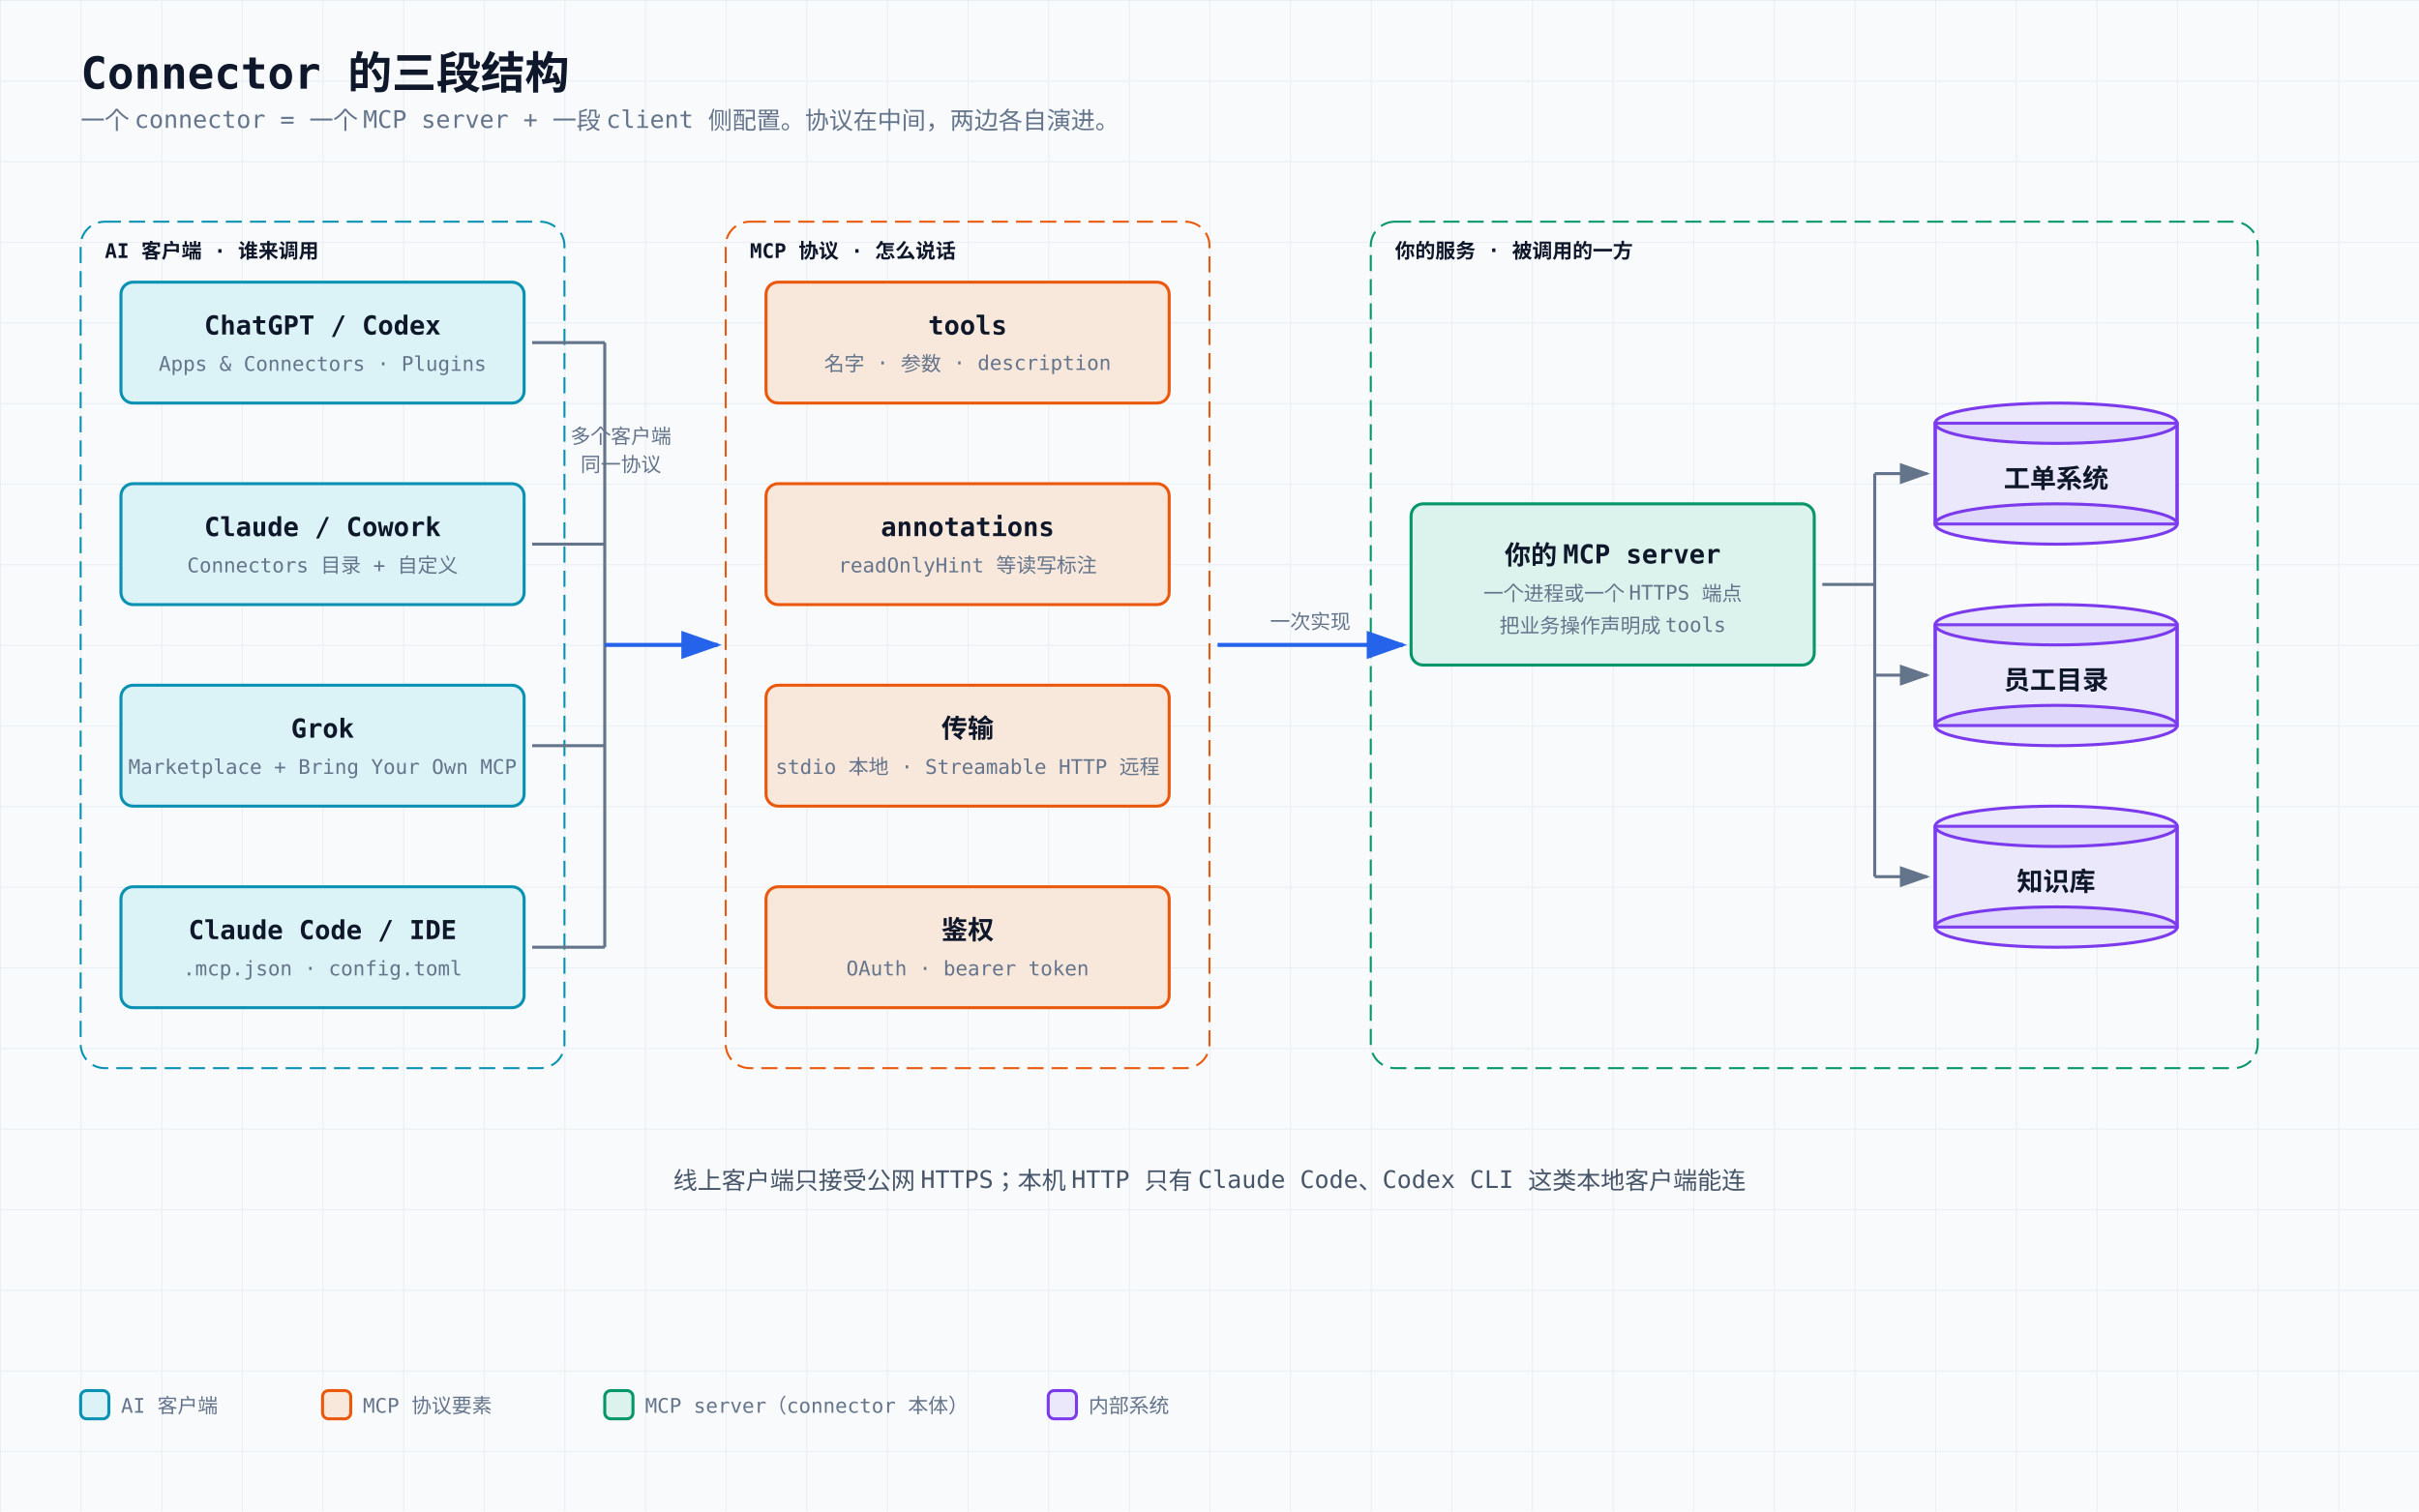
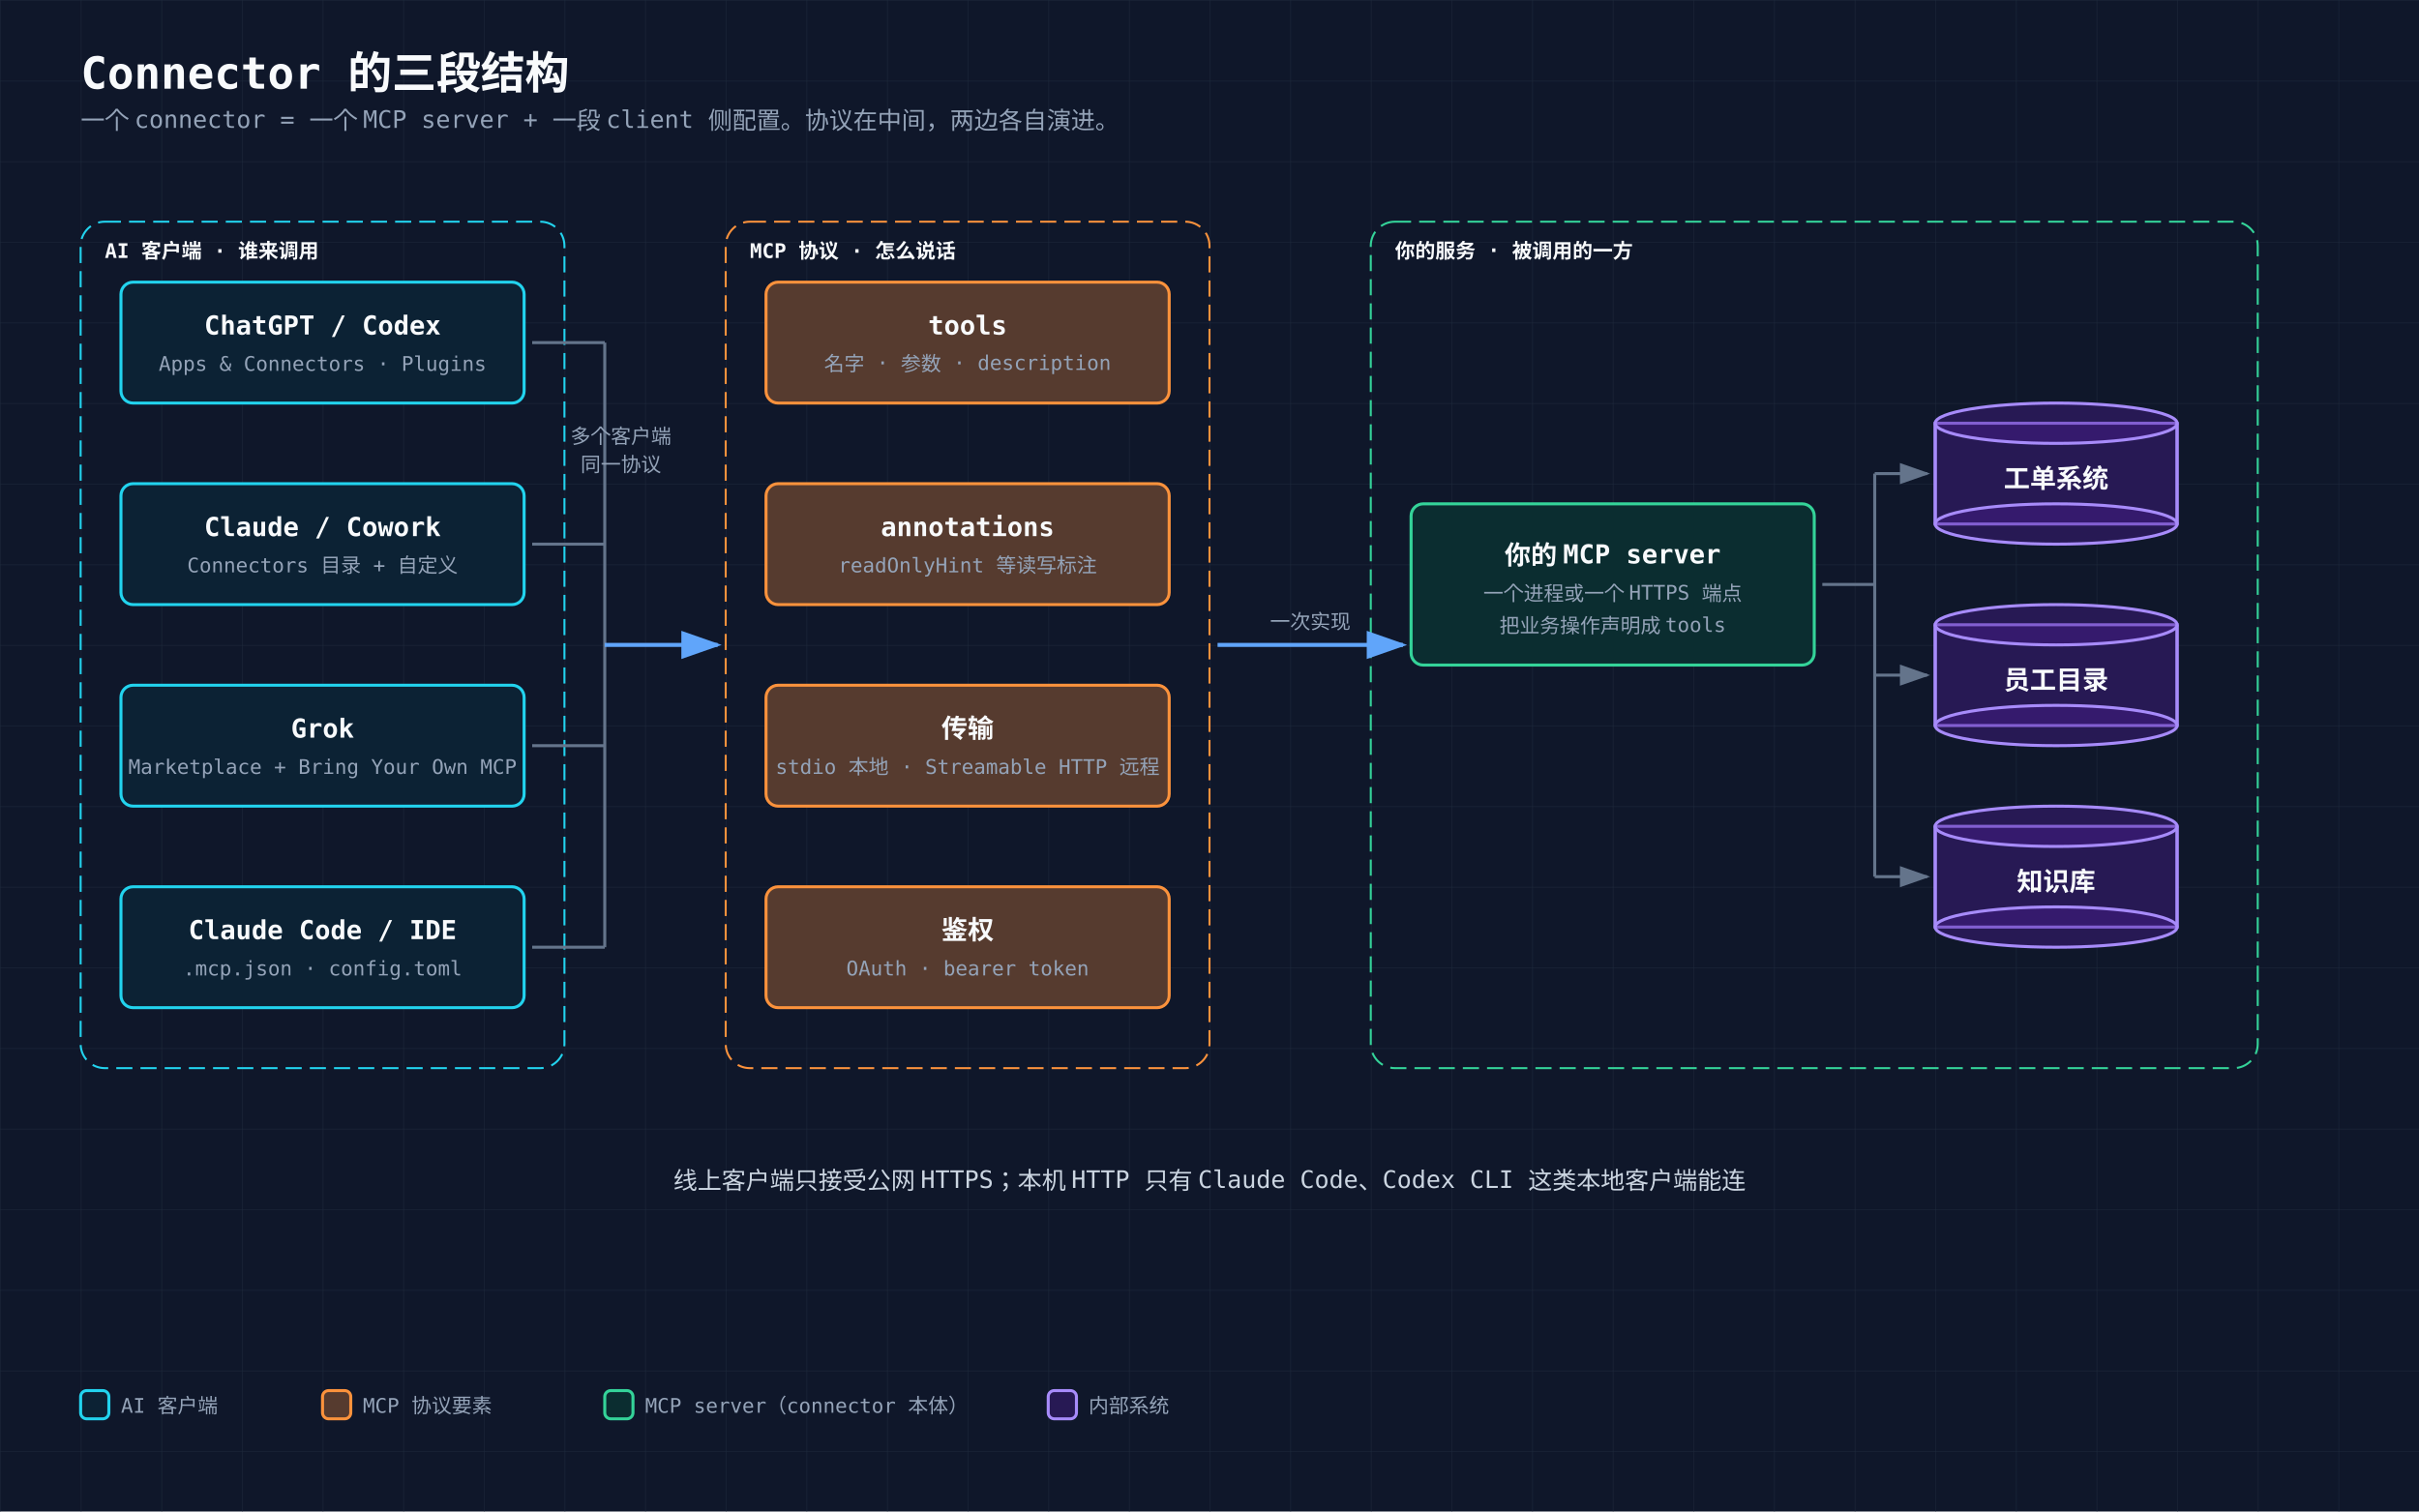
<svg xmlns="http://www.w3.org/2000/svg" viewBox="0 0 1200 750" role="img" aria-labelledby="diagram-title diagram-desc">
  <style>
-     text { font-family: 'JetBrains Mono', 'SF Mono', 'Cascadia Code', 'PingFang SC', 'Noto Sans SC', monospace; fill: #0f172a; }
+     text { font-family: 'JetBrains Mono', 'SF Mono', 'Cascadia Code', 'PingFang SC', 'Noto Sans SC', monospace; fill: #f8fafc; }
    .title    { font-size: 22px; font-weight: 700; }
-     .subtitle { font-size: 12px; font-weight: 400; fill: #64748b; }
+     .subtitle { font-size: 12px; font-weight: 400; fill: #94a3b8; }
    .group    { font-size: 12px; font-weight: 700; letter-spacing: 0.04em; }
    .label    { font-size: 13px; font-weight: 600; text-anchor: middle; }
-     .sub      { font-size: 10px; font-weight: 400; fill: #64748b; text-anchor: middle; }
-     .annot    { font-size: 10px; font-weight: 400; fill: #475569; }
-     .edge     { font-size: 10px; font-weight: 500; fill: #64748b; text-anchor: middle; }
-     .legend   { font-size: 10px; fill: #64748b; }
-     .caption  { font-size: 12px; fill: #475569; text-anchor: middle; }
+     .sub      { font-size: 10px; font-weight: 400; fill: #94a3b8; text-anchor: middle; }
+     .annot    { font-size: 10px; font-weight: 400; fill: #cbd5e1; }
+     .edge     { font-size: 10px; font-weight: 500; fill: #94a3b8; text-anchor: middle; }
+     .legend   { font-size: 10px; fill: #94a3b8; }
+     .caption  { font-size: 12px; fill: #cbd5e1; text-anchor: middle; }

-     .mask   { fill: #f8fafc; }
+     .mask   { fill: #0f172a; }
    .node   { stroke-width: 1.5; }
-     .primary   { fill: rgba(6, 182, 212, 0.12);  stroke: #0891b2; }
-     .secondary { fill: rgba(16, 185, 129, 0.12); stroke: #059669; }
-     .data      { fill: rgba(139, 92, 246, 0.12); stroke: #7c3aed; }
-     .infra     { fill: rgba(245, 158, 11, 0.12); stroke: #d97706; }
-     .alert     { fill: rgba(244, 63, 94, 0.12);  stroke: #e11d48; }
-     .bus       { fill: rgba(249, 115, 22, 0.14); stroke: #ea580c; }
-     .neutral   { fill: rgba(100, 116, 139, 0.10); stroke: #64748b; }
-     .highlight { fill: rgba(59, 130, 246, 0.12); stroke: #2563eb; }
+     .primary   { fill: rgba(8, 51, 68, 0.4);    stroke: #22d3ee; }
+     .secondary { fill: rgba(6, 78, 59, 0.4);    stroke: #34d399; }
+     .data      { fill: rgba(76, 29, 149, 0.4);  stroke: #a78bfa; }
+     .infra     { fill: rgba(120, 53, 15, 0.3);  stroke: #fbbf24; }
+     .alert     { fill: rgba(136, 19, 55, 0.4);  stroke: #fb7185; }
+     .bus       { fill: rgba(251, 146, 60, 0.3); stroke: #fb923c; }
+     .neutral   { fill: rgba(30, 41, 59, 0.5);   stroke: #94a3b8; }
+     .highlight { fill: rgba(59, 130, 246, 0.3); stroke: #60a5fa; }

    .region       { fill: none; stroke-width: 1; stroke-dasharray: 8 4; }
    .region-label { font-size: 10px; font-weight: 600; }
    .conn      { fill: none; stroke: #64748b; stroke-width: 1.5; }
    .conn-dim  { fill: none; stroke: #64748b; stroke-width: 1.2; stroke-opacity: 0.55; }
-     .conn-main { fill: none; stroke: #2563eb; stroke-width: 2; }
-     .conn-err  { fill: none; stroke: #e11d48; stroke-width: 1.5; stroke-dasharray: 6 3; }
-     .lifeline  { stroke: #cbd5e1; stroke-width: 1; stroke-dasharray: 6 4; }
-     .divider   { stroke: #cbd5e1; stroke-width: 1; }
+     .conn-main { fill: none; stroke: #60a5fa; stroke-width: 2; }
+     .conn-err  { fill: none; stroke: #fb7185; stroke-width: 1.5; stroke-dasharray: 6 3; }
+     .lifeline  { stroke: #334155; stroke-width: 1; stroke-dasharray: 6 4; }
+     .divider   { stroke: #334155; stroke-width: 1; }
  </style>
  <defs>
    <pattern id="grid" width="40" height="40" patternUnits="userSpaceOnUse">
-       <path d="M 40 0 L 0 0 0 40" fill="none" stroke="#e2e8f0" stroke-width="0.6" />
+       <path d="M 40 0 L 0 0 0 40" fill="none" stroke="#1e293b" stroke-width="0.5" />
    </pattern>
    <marker id="arrow" markerWidth="10" markerHeight="7" refX="9" refY="3.5" orient="auto-start-reverse">
      <polygon points="0 0, 10 3.5, 0 7" fill="#64748b" />
    </marker>
    <marker id="arrow-main" markerWidth="10" markerHeight="7" refX="9" refY="3.5" orient="auto-start-reverse">
-       <polygon points="0 0, 10 3.5, 0 7" fill="#2563eb" />
+       <polygon points="0 0, 10 3.5, 0 7" fill="#60a5fa" />
    </marker>
    <marker id="arrow-err" markerWidth="10" markerHeight="7" refX="9" refY="3.5" orient="auto-start-reverse">
-       <polygon points="0 0, 10 3.5, 0 7" fill="#e11d48" />
+       <polygon points="0 0, 10 3.5, 0 7" fill="#fb7185" />
    </marker>
    <marker id="arrow-cyan" markerWidth="10" markerHeight="7" refX="9" refY="3.5" orient="auto-start-reverse">
-       <polygon points="0 0, 10 3.5, 0 7" fill="#0891b2" />
+       <polygon points="0 0, 10 3.5, 0 7" fill="#22d3ee" />
    </marker>
    <marker id="arrow-emerald" markerWidth="10" markerHeight="7" refX="9" refY="3.5" orient="auto-start-reverse">
-       <polygon points="0 0, 10 3.5, 0 7" fill="#059669" />
+       <polygon points="0 0, 10 3.5, 0 7" fill="#34d399" />
    </marker>
    <marker id="arrow-open" markerWidth="10" markerHeight="7" refX="9" refY="3.5" orient="auto-start-reverse">
      <polyline points="0 0, 10 3.5, 0 7" fill="none" stroke="#64748b" stroke-width="1.5" />
    </marker>
    <marker id="inherit" markerWidth="12" markerHeight="10" refX="12" refY="5" orient="auto-start-reverse">
-       <polygon points="0 0, 12 5, 0 10" fill="#f8fafc" stroke="#64748b" stroke-width="1.5" />
+       <polygon points="0 0, 12 5, 0 10" fill="#0f172a" stroke="#94a3b8" stroke-width="1.5" />
    </marker>
    <marker id="diamond-filled" markerWidth="12" markerHeight="8" refX="0" refY="4" orient="auto-start-reverse">
-       <polygon points="0 4, 6 0, 12 4, 6 8" fill="#64748b" />
+       <polygon points="0 4, 6 0, 12 4, 6 8" fill="#94a3b8" />
    </marker>
    <marker id="diamond-open" markerWidth="12" markerHeight="8" refX="0" refY="4" orient="auto-start-reverse">
-       <polygon points="0 4, 6 0, 12 4, 6 8" fill="#f8fafc" stroke="#64748b" stroke-width="1.5" />
+       <polygon points="0 4, 6 0, 12 4, 6 8" fill="#0f172a" stroke="#94a3b8" stroke-width="1.5" />
    </marker>
  </defs>
-   <rect width="100%" height="100%" fill="#f8fafc" />
+   <rect width="100%" height="100%" fill="#0f172a" />
  <rect width="100%" height="100%" fill="url(#grid)" />
  <text class="title" x="40" y="44">Connector 的三段结构</text>
  <text class="subtitle" x="40" y="64">一个 connector = 一个 MCP server + 一段 client 侧配置。协议在中间，两边各自演进。</text>
  <g id="regions">
-     <rect class="region" x="40" y="110" width="240" height="420" rx="12" stroke="#0891b2" />
-     <text class="region-label" x="52" y="128" fill="#0891b2">AI 客户端 · 谁来调用</text>
-     <rect class="region" x="360" y="110" width="240" height="420" rx="12" stroke="#ea580c" />
-     <text class="region-label" x="372" y="128" fill="#ea580c">MCP 协议 · 怎么说话</text>
-     <rect class="region" x="680" y="110" width="440" height="420" rx="12" stroke="#059669" />
-     <text class="region-label" x="692" y="128" fill="#059669">你的服务 · 被调用的一方</text>
+     <rect class="region" x="40" y="110" width="240" height="420" rx="12" stroke="#22d3ee" />
+     <text class="region-label" x="52" y="128" fill="#22d3ee">AI 客户端 · 谁来调用</text>
+     <rect class="region" x="360" y="110" width="240" height="420" rx="12" stroke="#fb923c" />
+     <text class="region-label" x="372" y="128" fill="#fb923c">MCP 协议 · 怎么说话</text>
+     <rect class="region" x="680" y="110" width="440" height="420" rx="12" stroke="#34d399" />
+     <text class="region-label" x="692" y="128" fill="#34d399">你的服务 · 被调用的一方</text>
  </g>
  <g id="connectors">
    <path class="conn" d="M 264,170 L 300,170" />
    <path class="conn" d="M 264,270 L 300,270" />
    <path class="conn" d="M 264,370 L 300,370" />
    <path class="conn" d="M 264,470 L 300,470" />
    <path class="conn" d="M 300,170 L 300,470" />
    <path class="conn-main" d="M 300,320 L 356,320" marker-end="url(#arrow-main)" />
    <text class="edge" x="308" y="220" text-anchor="start">多个客户端</text>
    <text class="edge" x="308" y="234" text-anchor="start">同一协议</text>
    <path class="conn-main" d="M 604,320 L 696,320" marker-end="url(#arrow-main)" />
    <text class="edge" x="650" y="312">一次实现</text>
    <path class="conn" d="M 904,290 L 930,290" />
    <path class="conn" d="M 930,235 L 930,435" />
    <path class="conn" d="M 930,235 L 956,235" marker-end="url(#arrow)" />
    <path class="conn" d="M 930,335 L 956,335" marker-end="url(#arrow)" />
    <path class="conn" d="M 930,435 L 956,435" marker-end="url(#arrow)" />
  </g>
  <g id="nodes">
    <g transform="translate(60,140)">
      <rect class="mask" width="200" height="60" rx="6" />
      <rect class="node primary" width="200" height="60" rx="6" />
      <text class="label" x="100" y="26">ChatGPT / Codex</text>
      <text class="sub" x="100" y="44">Apps &amp; Connectors · Plugins</text>
    </g>
    <g transform="translate(60,240)">
      <rect class="mask" width="200" height="60" rx="6" />
      <rect class="node primary" width="200" height="60" rx="6" />
      <text class="label" x="100" y="26">Claude / Cowork</text>
      <text class="sub" x="100" y="44">Connectors 目录 + 自定义</text>
    </g>
    <g transform="translate(60,340)">
      <rect class="mask" width="200" height="60" rx="6" />
      <rect class="node primary" width="200" height="60" rx="6" />
      <text class="label" x="100" y="26">Grok</text>
      <text class="sub" x="100" y="44">Marketplace + Bring Your Own MCP</text>
    </g>
    <g transform="translate(60,440)">
      <rect class="mask" width="200" height="60" rx="6" />
      <rect class="node primary" width="200" height="60" rx="6" />
      <text class="label" x="100" y="26">Claude Code / IDE</text>
      <text class="sub" x="100" y="44">.mcp.json · config.toml</text>
    </g>
    <g transform="translate(380,140)">
      <rect class="mask" width="200" height="60" rx="6" />
      <rect class="node bus" width="200" height="60" rx="6" />
      <text class="label" x="100" y="26">tools</text>
      <text class="sub" x="100" y="44">名字 · 参数 · description</text>
    </g>
    <g transform="translate(380,240)">
      <rect class="mask" width="200" height="60" rx="6" />
      <rect class="node bus" width="200" height="60" rx="6" />
      <text class="label" x="100" y="26">annotations</text>
      <text class="sub" x="100" y="44">readOnlyHint 等读写标注</text>
    </g>
    <g transform="translate(380,340)">
      <rect class="mask" width="200" height="60" rx="6" />
      <rect class="node bus" width="200" height="60" rx="6" />
      <text class="label" x="100" y="26">传输</text>
      <text class="sub" x="100" y="44">stdio 本地 · Streamable HTTP 远程</text>
    </g>
    <g transform="translate(380,440)">
      <rect class="mask" width="200" height="60" rx="6" />
      <rect class="node bus" width="200" height="60" rx="6" />
      <text class="label" x="100" y="26">鉴权</text>
      <text class="sub" x="100" y="44">OAuth · bearer token</text>
    </g>
    <g transform="translate(700,250)">
      <rect class="mask" width="200" height="80" rx="6" />
      <rect class="node secondary" width="200" height="80" rx="6" />
      <text class="label" x="100" y="30">你的 MCP server</text>
      <text class="sub" x="100" y="48">一个进程或一个 HTTPS 端点</text>
      <text class="sub" x="100" y="64">把业务操作声明成 tools</text>
    </g>
    <g transform="translate(960,200)">
      <rect class="mask" y="10" width="120" height="50" />
      <ellipse class="mask" cx="60" cy="10" rx="60" ry="10" />
      <ellipse class="mask" cx="60" cy="60" rx="60" ry="10" />
      <rect class="node data" y="10" width="120" height="50" stroke="none" />
      <ellipse class="node data" cx="60" cy="60" rx="60" ry="10" />
      <ellipse class="node data" cx="60" cy="10" rx="60" ry="10" />
      <line class="node data" x1="0" y1="10" x2="0" y2="60" />
      <line class="node data" x1="120" y1="10" x2="120" y2="60" />
      <text class="label" x="60" y="42">工单系统</text>
    </g>
    <g transform="translate(960,300)">
      <rect class="mask" y="10" width="120" height="50" />
      <ellipse class="mask" cx="60" cy="10" rx="60" ry="10" />
      <ellipse class="mask" cx="60" cy="60" rx="60" ry="10" />
      <rect class="node data" y="10" width="120" height="50" stroke="none" />
      <ellipse class="node data" cx="60" cy="60" rx="60" ry="10" />
      <ellipse class="node data" cx="60" cy="10" rx="60" ry="10" />
      <line class="node data" x1="0" y1="10" x2="0" y2="60" />
      <line class="node data" x1="120" y1="10" x2="120" y2="60" />
      <text class="label" x="60" y="42">员工目录</text>
    </g>
    <g transform="translate(960,400)">
      <rect class="mask" y="10" width="120" height="50" />
      <ellipse class="mask" cx="60" cy="10" rx="60" ry="10" />
      <ellipse class="mask" cx="60" cy="60" rx="60" ry="10" />
      <rect class="node data" y="10" width="120" height="50" stroke="none" />
      <ellipse class="node data" cx="60" cy="60" rx="60" ry="10" />
      <ellipse class="node data" cx="60" cy="10" rx="60" ry="10" />
      <line class="node data" x1="0" y1="10" x2="0" y2="60" />
      <line class="node data" x1="120" y1="10" x2="120" y2="60" />
      <text class="label" x="60" y="42">知识库</text>
    </g>
  </g>
  <g id="legend">
    <g transform="translate(40,690)">
      <rect class="node primary" width="14" height="14" rx="3" />
      <text class="legend" x="20" y="11">AI 客户端</text>
      <rect class="node bus" x="120" width="14" height="14" rx="3" />
      <text class="legend" x="140" y="11">MCP 协议要素</text>
      <rect class="node secondary" x="260" width="14" height="14" rx="3" />
      <text class="legend" x="280" y="11">MCP server（connector 本体）</text>
      <rect class="node data" x="480" width="14" height="14" rx="3" />
      <text class="legend" x="500" y="11">内部系统</text>
    </g>
    <text class="caption" x="600" y="590">线上客户端只接受公网 HTTPS；本机 HTTP 只有 Claude Code、Codex CLI 这类本地客户端能连</text>
  </g>
</svg>
